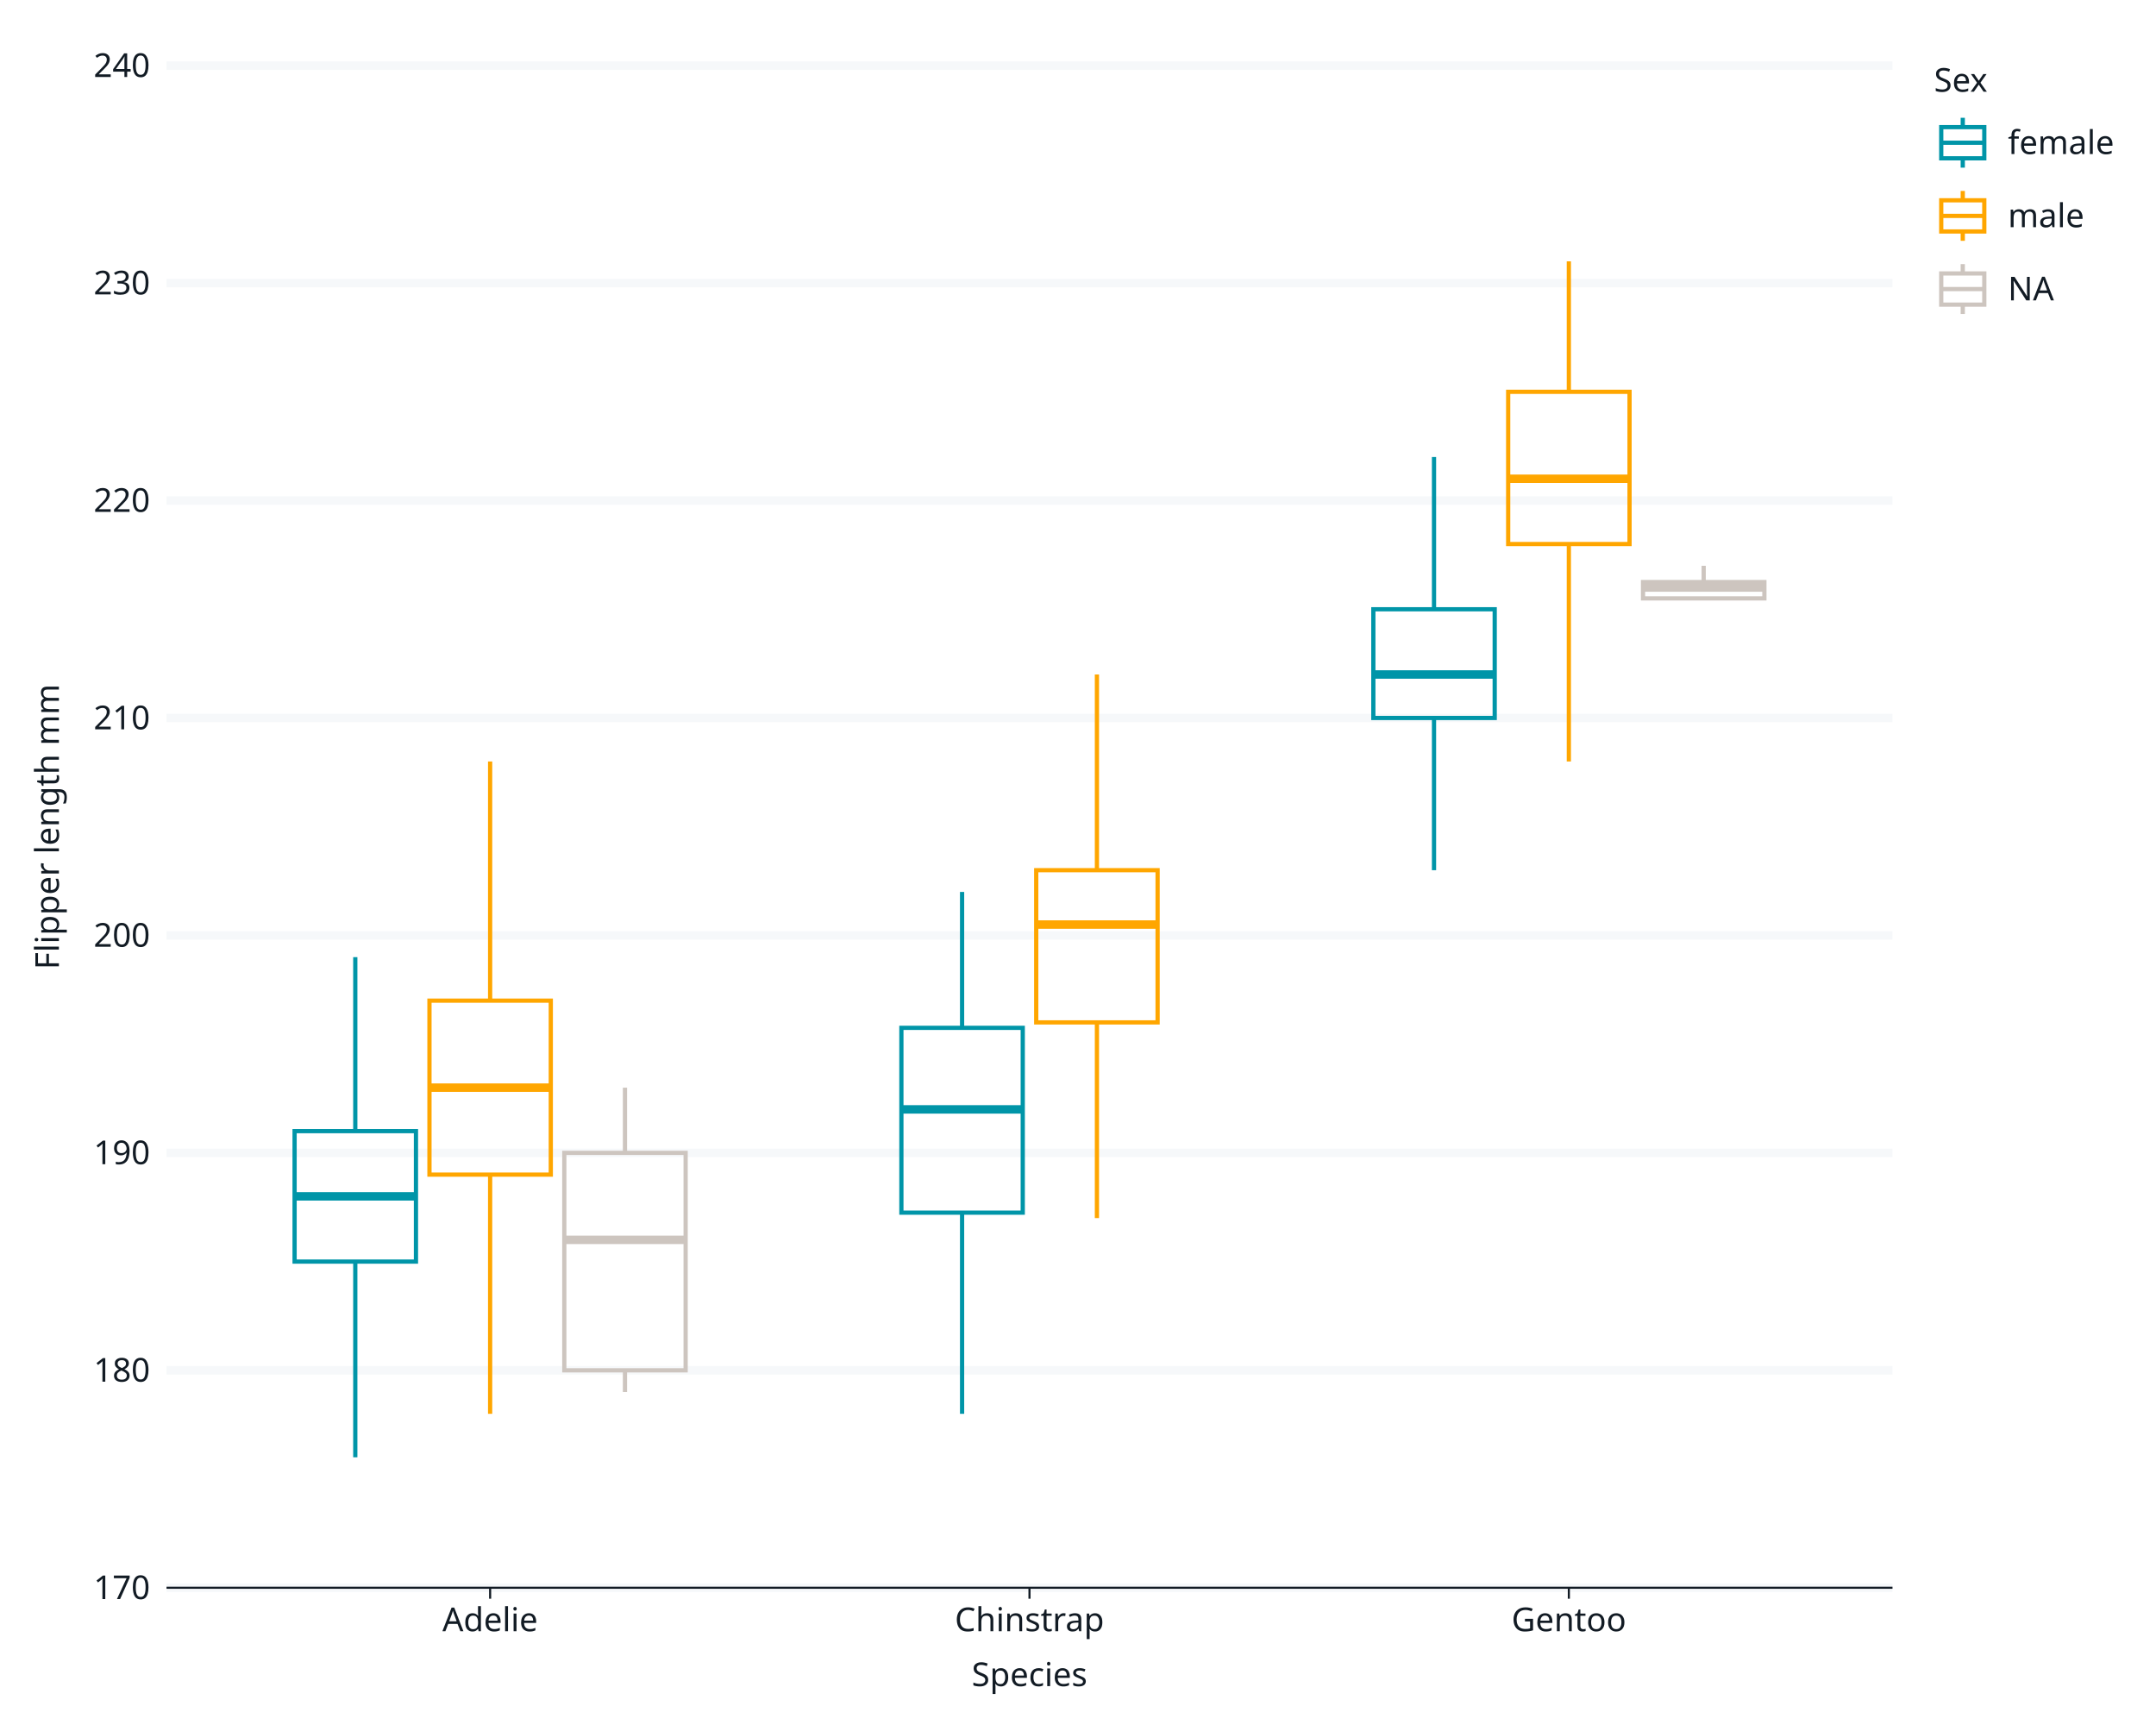
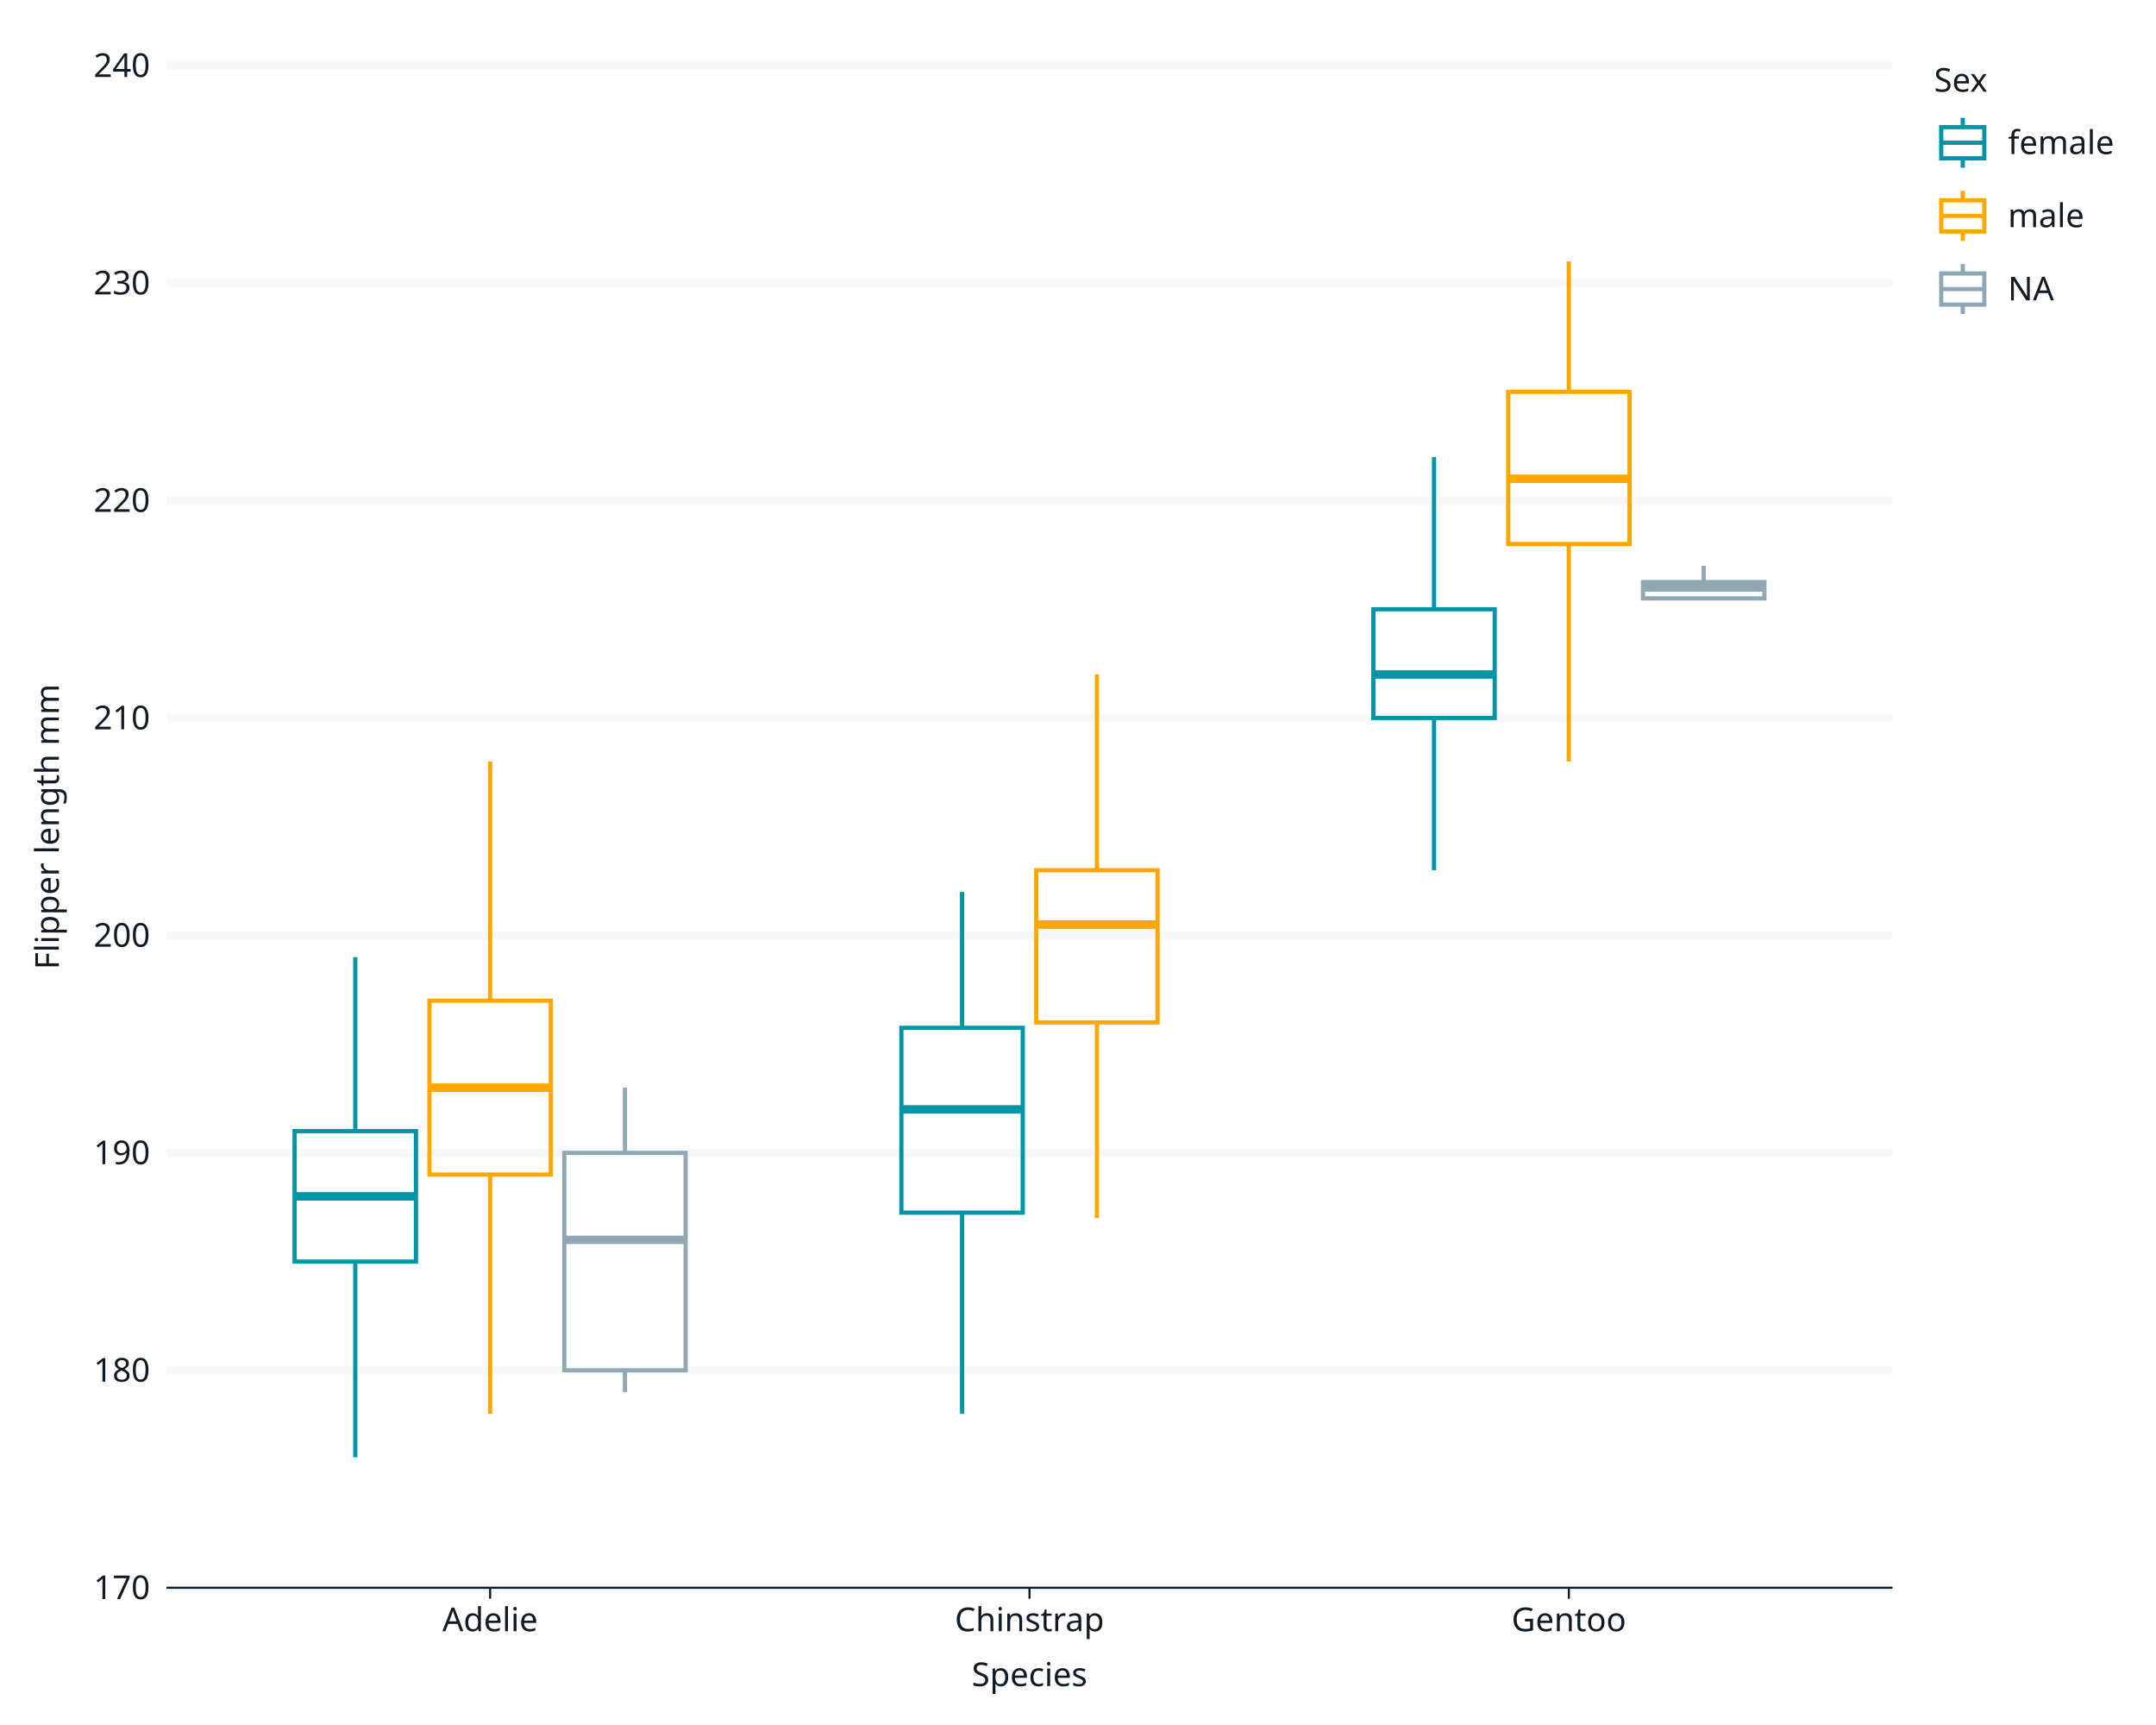
<svg xmlns="http://www.w3.org/2000/svg" class="svglite" data-engine-version="2.0" width="720.00pt" height="576.00pt" viewBox="0 0 720.00 576.00">
  <defs>
    <style type="text/css">
    .svglite line, .svglite polyline, .svglite polygon, .svglite path, .svglite rect, .svglite circle {
      fill: none;
      stroke: #000000;
      stroke-linecap: round;
      stroke-linejoin: round;
      stroke-miterlimit: 10.00;
    }
  </style>
  </defs>
  <rect width="100%" height="100%" style="stroke: none; fill: #FFFFFF;" />
  <defs>
    <clipPath id="cpMC4wMHw3MjAuMDB8MC4wMHw1NzYuMDA=">
      <rect x="0.00" y="0.00" width="720.00" height="576.00" />
    </clipPath>
  </defs>
  <g clip-path="url(#cpMC4wMHw3MjAuMDB8MC4wMHw1NzYuMDA=)">
    <rect x="0.00" y="0.00" width="720.00" height="576.00" style="stroke-width: 1.07; stroke: #FFFFFF; fill: #FFFFFF;" />
    <rect x="55.61" y="21.92" width="576.39" height="508.26" style="stroke-width: 1.07; stroke: #FFFFFF; fill: #FFFFFF;" />
    <polyline points="55.61,530.17 632.00,530.17 " style="stroke-width: 2.84; stroke: #F6F8FA; stroke-linecap: butt;" />
    <polyline points="55.61,457.57 632.00,457.57 " style="stroke-width: 2.84; stroke: #F6F8FA; stroke-linecap: butt;" />
    <polyline points="55.61,384.96 632.00,384.96 " style="stroke-width: 2.84; stroke: #F6F8FA; stroke-linecap: butt;" />
    <polyline points="55.61,312.35 632.00,312.35 " style="stroke-width: 2.84; stroke: #F6F8FA; stroke-linecap: butt;" />
    <polyline points="55.61,239.74 632.00,239.74 " style="stroke-width: 2.84; stroke: #F6F8FA; stroke-linecap: butt;" />
    <polyline points="55.61,167.13 632.00,167.13 " style="stroke-width: 2.84; stroke: #F6F8FA; stroke-linecap: butt;" />
    <polyline points="55.61,94.53 632.00,94.53 " style="stroke-width: 2.84; stroke: #F6F8FA; stroke-linecap: butt;" />
    <polyline points="55.61,21.92 632.00,21.92 " style="stroke-width: 2.84; stroke: #F6F8FA; stroke-linecap: butt;" />
    <circle cx="118.65" cy="501.13" r="1.95" style="stroke-width: 0.71; stroke: none;" />
    <circle cx="118.65" cy="515.65" r="1.95" style="stroke-width: 0.71; stroke: none;" />
    <circle cx="118.65" cy="297.83" r="1.95" style="stroke-width: 0.71; stroke: none;" />
    <line x1="118.65" y1="377.70" x2="118.65" y2="319.61" style="stroke-width: 1.41; stroke: #0095A8; stroke-linecap: butt;" />
    <line x1="118.65" y1="421.26" x2="118.65" y2="486.61" style="stroke-width: 1.41; stroke: #0095A8; stroke-linecap: butt;" />
    <polygon points="98.38,377.70 98.38,421.26 138.91,421.26 138.91,377.70 98.38,377.70 " style="stroke-width: 1.41; stroke: #0095A8; stroke-linecap: butt; stroke-linejoin: miter; fill: none;" />
    <line x1="98.38" y1="399.48" x2="138.91" y2="399.48" style="stroke-width: 2.82; stroke: #0095A8; stroke-linecap: butt; stroke-linejoin: miter;" />
    <circle cx="163.68" cy="239.74" r="1.95" style="stroke-width: 0.71; stroke: none;" />
    <line x1="163.68" y1="334.13" x2="163.68" y2="254.26" style="stroke-width: 1.41; stroke: #FFA600; stroke-linecap: butt;" />
    <line x1="163.68" y1="392.22" x2="163.68" y2="472.09" style="stroke-width: 1.41; stroke: #FFA600; stroke-linecap: butt;" />
    <polygon points="143.42,334.13 143.42,392.22 183.94,392.22 183.94,334.13 143.42,334.13 " style="stroke-width: 1.41; stroke: #FFA600; stroke-linecap: butt; stroke-linejoin: miter; fill: none;" />
    <line x1="143.42" y1="363.18" x2="183.94" y2="363.18" style="stroke-width: 2.82; stroke: #FFA600; stroke-linecap: butt; stroke-linejoin: miter;" />
-     <line x1="208.71" y1="384.96" x2="208.71" y2="363.18" style="stroke-width: 1.41; stroke: #CDC5BF; stroke-linecap: butt;" />
-     <line x1="208.71" y1="457.57" x2="208.71" y2="464.83" style="stroke-width: 1.41; stroke: #CDC5BF; stroke-linecap: butt;" />
-     <polygon points="188.45,384.96 188.45,457.57 228.97,457.57 228.97,384.96 188.45,384.96 " style="stroke-width: 1.41; stroke: #CDC5BF; stroke-linecap: butt; stroke-linejoin: miter; fill: none;" />
-     <line x1="188.45" y1="414.00" x2="228.97" y2="414.00" style="stroke-width: 2.82; stroke: #CDC5BF; stroke-linecap: butt; stroke-linejoin: miter;" />
+     <line x1="208.71" y1="384.96" x2="208.71" y2="363.18" style="stroke-width: 1.41; stroke: #8FA8B4; stroke-linecap: butt;" />
+     <line x1="208.71" y1="457.57" x2="208.71" y2="464.83" style="stroke-width: 1.41; stroke: #8FA8B4; stroke-linecap: butt;" />
+     <polygon points="188.45,384.96 188.45,457.57 228.97,457.57 228.97,384.96 188.45,384.96 " style="stroke-width: 1.41; stroke: #8FA8B4; stroke-linecap: butt; stroke-linejoin: miter; fill: none;" />
+     <line x1="188.45" y1="414.00" x2="228.97" y2="414.00" style="stroke-width: 2.82; stroke: #8FA8B4; stroke-linecap: butt; stroke-linejoin: miter;" />
    <line x1="321.29" y1="343.21" x2="321.29" y2="297.83" style="stroke-width: 1.41; stroke: #0095A8; stroke-linecap: butt;" />
    <line x1="321.29" y1="404.92" x2="321.29" y2="472.09" style="stroke-width: 1.41; stroke: #0095A8; stroke-linecap: butt;" />
    <polygon points="301.02,343.21 301.02,404.92 341.55,404.92 341.55,343.21 301.02,343.21 " style="stroke-width: 1.41; stroke: #0095A8; stroke-linecap: butt; stroke-linejoin: miter; fill: none;" />
    <line x1="301.02" y1="370.44" x2="341.55" y2="370.44" style="stroke-width: 2.82; stroke: #0095A8; stroke-linecap: butt; stroke-linejoin: miter;" />
    <line x1="366.32" y1="290.57" x2="366.32" y2="225.22" style="stroke-width: 1.41; stroke: #FFA600; stroke-linecap: butt;" />
    <line x1="366.32" y1="341.39" x2="366.32" y2="406.74" style="stroke-width: 1.41; stroke: #FFA600; stroke-linecap: butt;" />
    <polygon points="346.05,290.57 346.05,341.39 386.58,341.39 386.58,290.57 346.05,290.57 " style="stroke-width: 1.41; stroke: #FFA600; stroke-linecap: butt; stroke-linejoin: miter; fill: none;" />
    <line x1="346.05" y1="308.72" x2="386.58" y2="308.72" style="stroke-width: 2.82; stroke: #FFA600; stroke-linecap: butt; stroke-linejoin: miter;" />
    <line x1="478.89" y1="203.44" x2="478.89" y2="152.61" style="stroke-width: 1.41; stroke: #0095A8; stroke-linecap: butt;" />
    <line x1="478.89" y1="239.74" x2="478.89" y2="290.57" style="stroke-width: 1.41; stroke: #0095A8; stroke-linecap: butt;" />
    <polygon points="458.63,203.44 458.63,239.74 499.16,239.74 499.16,203.44 458.63,203.44 " style="stroke-width: 1.41; stroke: #0095A8; stroke-linecap: butt; stroke-linejoin: miter; fill: none;" />
    <line x1="458.63" y1="225.22" x2="499.16" y2="225.22" style="stroke-width: 2.82; stroke: #0095A8; stroke-linecap: butt; stroke-linejoin: miter;" />
    <line x1="523.92" y1="130.83" x2="523.92" y2="87.26" style="stroke-width: 1.41; stroke: #FFA600; stroke-linecap: butt;" />
    <line x1="523.92" y1="181.66" x2="523.92" y2="254.26" style="stroke-width: 1.41; stroke: #FFA600; stroke-linecap: butt;" />
    <polygon points="503.66,130.83 503.66,181.66 544.19,181.66 544.19,130.83 503.66,130.83 " style="stroke-width: 1.41; stroke: #FFA600; stroke-linecap: butt; stroke-linejoin: miter; fill: none;" />
    <line x1="503.66" y1="159.87" x2="544.19" y2="159.87" style="stroke-width: 2.82; stroke: #FFA600; stroke-linecap: butt; stroke-linejoin: miter;" />
    <circle cx="568.95" cy="210.70" r="1.95" style="stroke-width: 0.71; stroke: none;" />
-     <line x1="568.95" y1="194.36" x2="568.95" y2="188.92" style="stroke-width: 1.41; stroke: #CDC5BF; stroke-linecap: butt;" />
-     <line x1="568.95" y1="199.81" x2="568.95" y2="199.81" style="stroke-width: 1.41; stroke: #CDC5BF; stroke-linecap: butt;" />
-     <polygon points="548.69,194.36 548.69,199.81 589.22,199.81 589.22,194.36 548.69,194.36 " style="stroke-width: 1.41; stroke: #CDC5BF; stroke-linecap: butt; stroke-linejoin: miter; fill: none;" />
-     <line x1="548.69" y1="196.18" x2="589.22" y2="196.18" style="stroke-width: 2.82; stroke: #CDC5BF; stroke-linecap: butt; stroke-linejoin: miter;" />
+     <line x1="568.95" y1="194.36" x2="568.95" y2="188.92" style="stroke-width: 1.41; stroke: #8FA8B4; stroke-linecap: butt;" />
+     <line x1="568.95" y1="199.81" x2="568.95" y2="199.81" style="stroke-width: 1.41; stroke: #8FA8B4; stroke-linecap: butt;" />
+     <polygon points="548.69,194.36 548.69,199.81 589.22,199.81 589.22,194.36 548.69,194.36 " style="stroke-width: 1.41; stroke: #8FA8B4; stroke-linecap: butt; stroke-linejoin: miter; fill: none;" />
+     <line x1="548.69" y1="196.18" x2="589.22" y2="196.18" style="stroke-width: 2.82; stroke: #8FA8B4; stroke-linecap: butt; stroke-linejoin: miter;" />
    <text x="50.13" y="533.96" text-anchor="end" style="font-size: 11.00px; fill: #121B24; font-family: sans;" textLength="18.35px" lengthAdjust="spacingAndGlyphs">170</text>
    <text x="50.13" y="461.35" text-anchor="end" style="font-size: 11.00px; fill: #121B24; font-family: sans;" textLength="18.35px" lengthAdjust="spacingAndGlyphs">180</text>
    <text x="50.13" y="388.74" text-anchor="end" style="font-size: 11.00px; fill: #121B24; font-family: sans;" textLength="18.35px" lengthAdjust="spacingAndGlyphs">190</text>
    <text x="50.13" y="316.13" text-anchor="end" style="font-size: 11.00px; fill: #121B24; font-family: sans;" textLength="18.35px" lengthAdjust="spacingAndGlyphs">200</text>
    <text x="50.13" y="243.53" text-anchor="end" style="font-size: 11.00px; fill: #121B24; font-family: sans;" textLength="18.35px" lengthAdjust="spacingAndGlyphs">210</text>
    <text x="50.13" y="170.92" text-anchor="end" style="font-size: 11.00px; fill: #121B24; font-family: sans;" textLength="18.35px" lengthAdjust="spacingAndGlyphs">220</text>
    <text x="50.13" y="98.31" text-anchor="end" style="font-size: 11.00px; fill: #121B24; font-family: sans;" textLength="18.35px" lengthAdjust="spacingAndGlyphs">230</text>
    <text x="50.13" y="25.70" text-anchor="end" style="font-size: 11.00px; fill: #121B24; font-family: sans;" textLength="18.35px" lengthAdjust="spacingAndGlyphs">240</text>
    <polyline points="55.61,530.17 632.00,530.17 " style="stroke-width: 0.70; stroke: #121B24; stroke-linecap: butt;" />
    <polyline points="163.68,533.83 163.68,530.17 " style="stroke-width: 0.70; stroke: #121B24; stroke-linecap: butt;" />
    <polyline points="343.80,533.83 343.80,530.17 " style="stroke-width: 0.70; stroke: #121B24; stroke-linecap: butt;" />
    <polyline points="523.92,533.83 523.92,530.17 " style="stroke-width: 0.70; stroke: #121B24; stroke-linecap: butt;" />
    <text x="163.68" y="544.68" text-anchor="middle" style="font-size: 11.00px; fill: #121B24; font-family: sans;" textLength="30.58px" lengthAdjust="spacingAndGlyphs">Adelie</text>
    <text x="343.80" y="544.68" text-anchor="middle" style="font-size: 11.00px; fill: #121B24; font-family: sans;" textLength="47.08px" lengthAdjust="spacingAndGlyphs">Chinstrap</text>
    <text x="523.92" y="544.68" text-anchor="middle" style="font-size: 11.00px; fill: #121B24; font-family: sans;" textLength="36.09px" lengthAdjust="spacingAndGlyphs">Gentoo</text>
    <text x="343.80" y="563.02" text-anchor="middle" style="font-size: 11.00px; fill: #121B24; font-family: sans;" textLength="39.14px" lengthAdjust="spacingAndGlyphs">Species</text>
    <text transform="translate(19.67,276.05) rotate(-90)" text-anchor="middle" style="font-size: 11.00px; fill: #121B24; font-family: sans;" textLength="88.04px" lengthAdjust="spacingAndGlyphs">Flipper length mm</text>
    <rect x="637.67" y="21.92" width="60.42" height="93.22" style="stroke-width: 1.07; stroke: #FFFFFF; fill: #FFFFFF;" />
    <text x="645.88" y="30.63" style="font-size: 11.00px; fill: #121B24; font-family: sans;" textLength="18.96px" lengthAdjust="spacingAndGlyphs">Sex</text>
    <rect x="645.88" y="37.25" width="19.18" height="20.81" style="stroke-width: 1.07; stroke: #FFFFFF; fill: #FFFFFF;" />
    <polyline points="655.47,55.98 655.47,52.86 " style="stroke-width: 1.41; stroke: #0095A8; stroke-linecap: butt; stroke-linejoin: miter;" />
    <polyline points="655.47,42.45 655.47,39.33 " style="stroke-width: 1.41; stroke: #0095A8; stroke-linecap: butt; stroke-linejoin: miter;" />
    <rect x="648.28" y="42.45" width="14.38" height="10.41" style="stroke-width: 1.41; stroke: #0095A8; stroke-linecap: butt; stroke-linejoin: miter;" />
    <polyline points="648.28,47.66 662.67,47.66 " style="stroke-width: 1.41; stroke: #0095A8; stroke-linecap: butt; stroke-linejoin: miter;" />
    <rect x="645.88" y="61.68" width="19.18" height="20.81" style="stroke-width: 1.07; stroke: #FFFFFF; fill: #FFFFFF;" />
    <polyline points="655.47,80.41 655.47,77.29 " style="stroke-width: 1.41; stroke: #FFA600; stroke-linecap: butt; stroke-linejoin: miter;" />
    <polyline points="655.47,66.88 655.47,63.76 " style="stroke-width: 1.41; stroke: #FFA600; stroke-linecap: butt; stroke-linejoin: miter;" />
    <rect x="648.28" y="66.88" width="14.38" height="10.41" style="stroke-width: 1.41; stroke: #FFA600; stroke-linecap: butt; stroke-linejoin: miter;" />
    <polyline points="648.28,72.09 662.67,72.09 " style="stroke-width: 1.41; stroke: #FFA600; stroke-linecap: butt; stroke-linejoin: miter;" />
    <rect x="645.88" y="86.11" width="19.18" height="20.81" style="stroke-width: 1.07; stroke: #FFFFFF; fill: #FFFFFF;" />
-     <polyline points="655.47,104.84 655.47,101.72 " style="stroke-width: 1.41; stroke: #CDC5BF; stroke-linecap: butt; stroke-linejoin: miter;" />
-     <polyline points="655.47,91.31 655.47,88.19 " style="stroke-width: 1.41; stroke: #CDC5BF; stroke-linecap: butt; stroke-linejoin: miter;" />
-     <rect x="648.28" y="91.31" width="14.38" height="10.41" style="stroke-width: 1.41; stroke: #CDC5BF; stroke-linecap: butt; stroke-linejoin: miter;" />
-     <polyline points="648.28,96.52 662.67,96.52 " style="stroke-width: 1.41; stroke: #CDC5BF; stroke-linecap: butt; stroke-linejoin: miter;" />
+     <polyline points="655.47,104.84 655.47,101.72 " style="stroke-width: 1.41; stroke: #8FA8B4; stroke-linecap: butt; stroke-linejoin: miter;" />
+     <polyline points="655.47,91.31 655.47,88.19 " style="stroke-width: 1.41; stroke: #8FA8B4; stroke-linecap: butt; stroke-linejoin: miter;" />
+     <rect x="648.28" y="91.31" width="14.38" height="10.41" style="stroke-width: 1.41; stroke: #8FA8B4; stroke-linecap: butt; stroke-linejoin: miter;" />
+     <polyline points="648.28,96.52 662.67,96.52 " style="stroke-width: 1.41; stroke: #8FA8B4; stroke-linecap: butt; stroke-linejoin: miter;" />
    <text x="670.54" y="51.44" style="font-size: 11.00px; fill: #121B24; font-family: sans;" textLength="33.02px" lengthAdjust="spacingAndGlyphs">female</text>
    <text x="670.54" y="75.87" style="font-size: 11.00px; fill: #121B24; font-family: sans;" textLength="23.85px" lengthAdjust="spacingAndGlyphs">male</text>
    <text x="670.54" y="100.30" style="font-size: 11.00px; fill: #121B24; font-family: sans;" textLength="15.29px" lengthAdjust="spacingAndGlyphs">NA</text>
  </g>
</svg>
